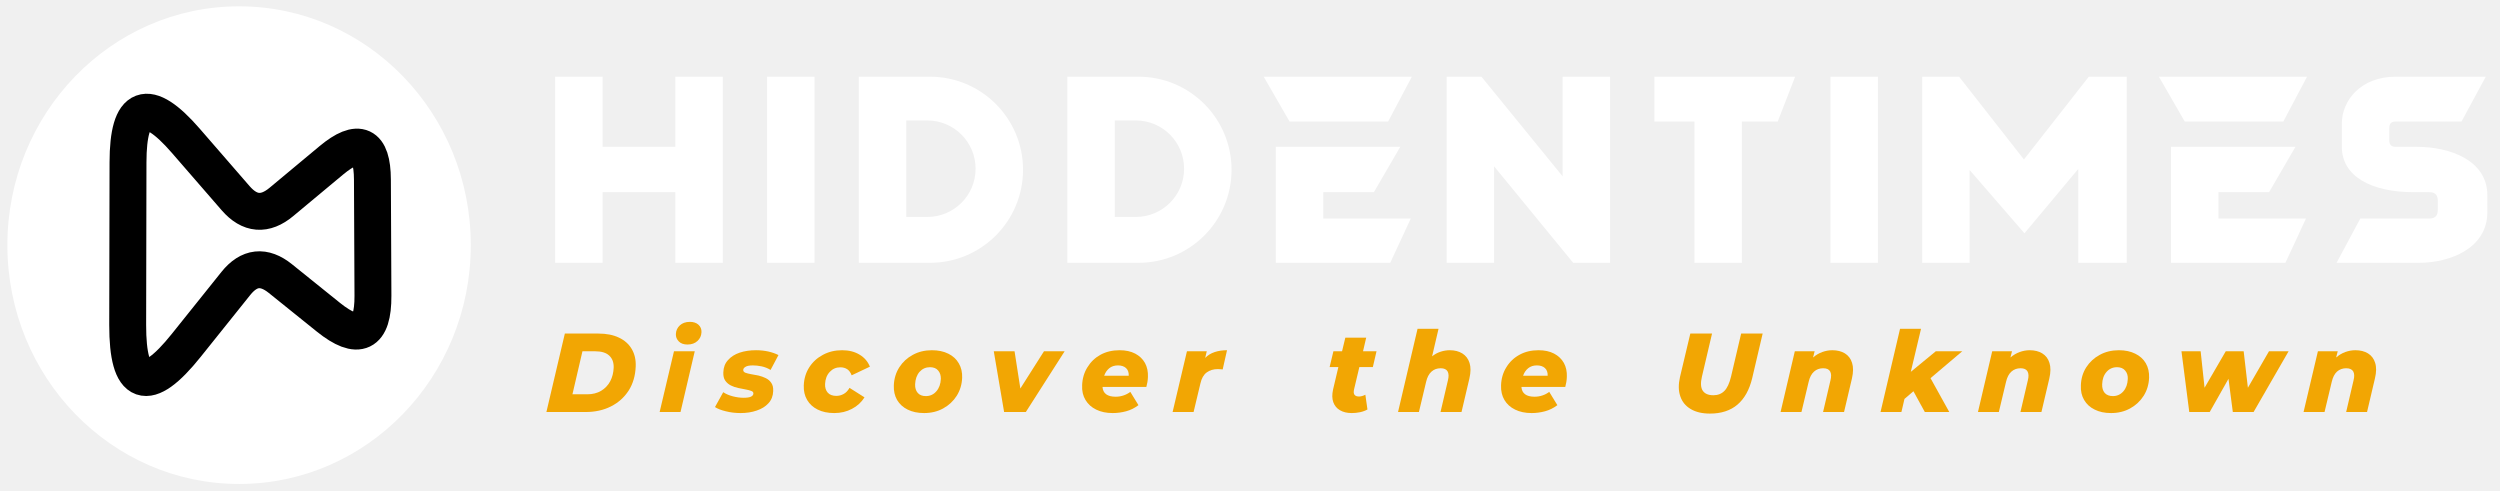
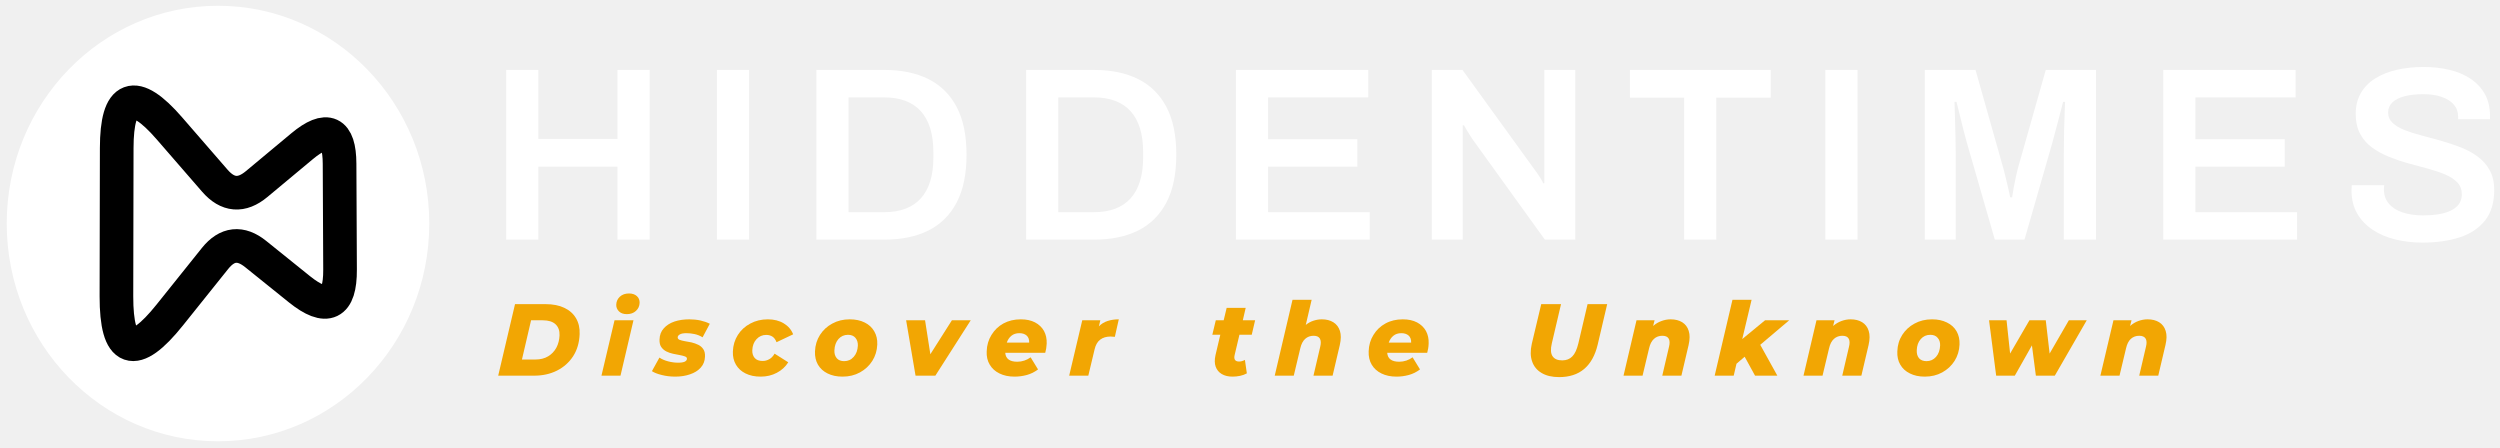
- <svg xmlns="http://www.w3.org/2000/svg" viewBox="0 22.75 2371 465" role="img" aria-label="HiddenTimes" class="ht-logo" part="svg">
+ <svg xmlns="http://www.w3.org/2000/svg" viewBox="0 22.75 2600.36 465" role="img" aria-label="HiddenTimes" class="ht-logo" part="svg">
  <g class="ht-mark" part="mark">
    <ellipse class="ht-circle" part="circle" cx="226.75" cy="255.25" rx="219.75" ry="226.5" fill="#FFFFFF" />
    <path class="ht-symbol" part="symbol" d="M121.4 176.75Q121.5 93.25 176.2 156.25L223.5 210.75Q243.5 233.75 266.9 214.25L314.2 174.85Q353 142.55 353.2 193.05L353.7 303.25Q354 357.75 311.5 323.65L265.9 286.95Q242.5 268.15 223.7 291.55L176.6 350.35Q121 419.85 121.1 330.85Z" fill="none" stroke-width="35" stroke-linejoin="round" stroke-linecap="round" pathLength="1" stroke="#000000" />
  </g>
  <g class="ht-wordmark" part="wordmark" fill="#FFFFFF">
-     <path class="ht-letter" part="letter" style="--i:0" fill-rule="evenodd" d="M526.5 95.5H571.5V162H640.5V95.5H685.5V272H640.5V205H571.5V272H526.5Z" />
-     <path class="ht-letter" part="letter" style="--i:1" fill-rule="evenodd" d="M727.5 95.5H772.5V272H727.5Z" />
-     <path class="ht-letter" part="letter" style="--i:2" fill-rule="evenodd" d="M814.5 95.5H882A88.25 88.25 0 0 1 882 272H814.5ZM859.5 137H879.5A45.75 45.75 0 0 1 879.5 228.5H859.5Z" />
-     <path class="ht-letter" part="letter" style="--i:3" fill-rule="evenodd" d="M1012.25 95.5H1079.75A88.25 88.25 0 0 1 1079.75 272H1012.25ZM1057.25 137H1077.25A45.75 45.75 0 0 1 1077.25 228.5H1057.25Z" />
-     <path class="ht-letter" part="letter" style="--i:4" fill-rule="evenodd" d="M1198.5 95.5H1339L1316.5 138H1223ZM1210 162H1328L1303 205H1255V230H1338L1318.5 272H1210Z" />
-     <path class="ht-letter" part="letter" style="--i:5" fill-rule="evenodd" d="M1372 95.5H1405L1482 190V95.5H1527V272H1492L1417 180.5V272H1372Z" />
-     <path class="ht-letter" part="letter" style="--i:6" fill-rule="evenodd" d="M1569 95.5H1702.5L1686 138H1652V272H1607V138H1569Z" />
-     <path class="ht-letter" part="letter" style="--i:7" fill-rule="evenodd" d="M1736 95.5H1781V272H1736Z" />
-     <path class="ht-letter" part="letter" style="--i:8" fill-rule="evenodd" d="M1823 95.5H1858L1919.5 174L1981 95.5H2017V272H1971V183L1920 244L1868 184V272H1823Z" />
-     <path class="ht-letter" part="letter" style="--i:9" fill-rule="evenodd" d="M2047.5 95.5H2188L2165.5 138H2072ZM2059 162H2177L2152 205H2104V230H2187L2167.5 272H2059Z" />
-     <path class="ht-letter" part="letter" style="--i:10" fill-rule="evenodd" d="M2272 95.5H2357.5L2334.5 138H2272Q2266 138 2266 144V156Q2266 162 2272 162H2292C2324 162 2359 175 2359 208V224C2359 258 2324 272 2294 272H2216L2238.5 230H2304Q2312 230 2312 222V213Q2312 205 2304 205H2289C2249 205 2221 190 2221 162V140C2221 118 2239 95.5 2272 95.5Z" />
+     <path class="ht-letter" part="letter" style="--i:0" fill-rule="evenodd" d="M559.95 272L526.5 272L526.5 95.5L559.95 95.5L559.95 167.28L642.28 167.28L642.28 95.5L675.73 95.5L675.73 272L642.28 272L642.28 196.1L559.95 196.1L559.95 272Z" />
+     <path class="ht-letter" part="letter" style="--i:1" fill-rule="evenodd" d="M779.16 272L745.71 272L745.71 95.5L779.16 95.5L779.16 272Z" />
+     <path class="ht-letter" part="letter" style="--i:2" fill-rule="evenodd" d="M919.91 272L849.15 272L849.15 95.5L919.91 95.5Q946.67 95.5 965.71 105.02Q984.75 114.54 995.04 133.96Q1005.33 153.39 1005.33 183.75L1005.33 183.75Q1005.33 213.85 995.04 233.41Q984.75 252.96 965.71 262.48Q946.67 272 919.91 272L919.91 272ZM882.6 124.06L882.6 243.44L919.91 243.44Q932.26 243.44 941.78 239.84Q951.3 236.24 957.73 229.16Q964.16 222.09 967.51 211.41Q970.85 200.73 970.85 186.58L970.85 186.58L970.85 181.18Q970.85 166.77 967.51 156.09Q964.16 145.41 957.73 138.34Q951.3 131.26 941.78 127.66Q932.26 124.06 919.91 124.06L919.91 124.06L882.6 124.06Z" />
+     <path class="ht-letter" part="letter" style="--i:3" fill-rule="evenodd" d="M1138.09 272L1067.33 272L1067.33 95.5L1138.09 95.5Q1164.85 95.5 1183.89 105.02Q1202.93 114.54 1213.22 133.96Q1223.51 153.39 1223.51 183.75L1223.51 183.75Q1223.51 213.85 1213.22 233.41Q1202.93 252.96 1183.89 262.48Q1164.85 272 1138.09 272L1138.09 272ZM1100.78 124.06L1100.78 243.44L1138.09 243.44Q1150.44 243.44 1159.96 239.84Q1169.48 236.24 1175.91 229.16Q1182.34 222.09 1185.69 211.41Q1189.03 200.73 1189.03 186.58L1189.03 186.58L1189.03 181.18Q1189.03 166.77 1185.69 156.09Q1182.34 145.41 1175.91 138.34Q1169.48 131.26 1159.96 127.66Q1150.44 124.06 1138.09 124.06L1138.09 124.06L1100.78 124.06Z" />
+     <path class="ht-letter" part="letter" style="--i:4" fill-rule="evenodd" d="M1424.72 272L1285.52 272L1285.52 95.5L1423.17 95.5L1423.17 124.06L1318.97 124.06L1318.97 167.54L1411.85 167.54L1411.85 196.1L1318.97 196.1L1318.97 243.44L1424.72 243.44L1424.72 272Z" />
+     <path class="ht-letter" part="letter" style="--i:5" fill-rule="evenodd" d="M1521.46 272L1489.29 272L1489.29 95.5L1521.2 95.5L1596.58 199.7Q1597.87 201.25 1599.67 203.95Q1601.47 206.65 1603.02 209.22Q1604.56 211.79 1605.07 213.34L1605.07 213.34L1606.36 213.34Q1606.36 209.74 1606.36 206.39Q1606.36 203.05 1606.36 199.7L1606.36 199.7L1606.36 95.5L1638.52 95.5L1638.52 272L1606.87 272L1531.23 167.03Q1529.17 163.94 1526.47 159.44Q1523.77 154.93 1522.74 153.13L1522.74 153.13L1521.46 153.13Q1521.46 156.48 1521.46 159.95Q1521.46 163.42 1521.46 167.03L1521.46 167.03L1521.46 272Z" />
+     <path class="ht-letter" part="letter" style="--i:6" fill-rule="evenodd" d="M1785.19 272L1751.74 272L1751.74 124.32L1695.39 124.32L1695.39 95.5L1841.79 95.5L1841.79 124.32L1785.19 124.32L1785.19 272Z" />
+     <path class="ht-letter" part="letter" style="--i:7" fill-rule="evenodd" d="M1932.09 272L1898.64 272L1898.64 95.5L1932.09 95.5L1932.09 272Z" />
+     <path class="ht-letter" part="letter" style="--i:8" fill-rule="evenodd" d="M2034.25 272L2002.08 272L2002.08 95.5L2054.83 95.5L2082.62 193.78Q2084.16 198.93 2085.7 205.36Q2087.25 211.79 2088.66 217.71Q2090.08 223.63 2090.85 228L2090.85 228L2092.91 228Q2093.42 224.14 2094.45 218.48Q2095.48 212.82 2096.89 206.26Q2098.31 199.7 2100.11 193.53L2100.11 193.53L2127.9 95.5L2180.13 95.5L2180.13 272L2146.68 272L2146.68 182.72Q2146.68 170.89 2146.94 159.05Q2147.19 147.22 2147.58 138.72Q2147.97 130.23 2147.97 128.69L2147.97 128.69L2145.91 128.69Q2145.39 131.01 2143.34 138.72Q2141.28 146.44 2138.96 155.45Q2136.65 164.45 2134.84 170.89L2134.84 170.89L2105.77 272L2074.9 272L2045.82 171.14Q2044.28 165.74 2042.35 158.15Q2040.42 150.56 2038.49 142.58Q2036.56 134.61 2035.02 128.69L2035.02 128.69L2032.96 128.69Q2033.22 135.64 2033.47 145.29Q2033.73 154.93 2033.99 164.84Q2034.25 174.74 2034.25 182.72L2034.25 182.72L2034.25 272Z" />
+     <path class="ht-letter" part="letter" style="--i:9" fill-rule="evenodd" d="M2389.3 272L2250.1 272L2250.1 95.5L2387.75 95.5L2387.75 124.06L2283.55 124.06L2283.55 167.54L2376.43 167.54L2376.43 196.1L2283.55 196.1L2283.55 243.44L2389.3 243.44L2389.3 272Z" />
+     <path class="ht-letter" part="letter" style="--i:10" fill-rule="evenodd" d="M2519.75 275.09L2519.75 275.09Q2505.08 275.09 2491.71 271.87Q2478.33 268.66 2468.03 261.84Q2457.74 255.02 2451.83 244.86Q2445.91 234.69 2445.91 220.8L2445.91 220.8Q2445.91 219.26 2446.04 217.71Q2446.17 216.17 2446.17 215.4L2446.17 215.4L2479.87 215.4Q2479.87 215.91 2479.74 217.33Q2479.61 218.74 2479.61 219.77L2479.61 219.77Q2479.61 228.26 2484.5 234.31Q2489.39 240.35 2498.65 243.57Q2507.91 246.79 2520.52 246.79L2520.52 246.79Q2529.01 246.79 2535.57 245.76Q2542.13 244.73 2546.89 242.8Q2551.65 240.87 2554.74 238.17Q2557.83 235.47 2559.24 232.12Q2560.66 228.78 2560.66 224.92L2560.66 224.92Q2560.66 217.45 2556.03 212.57Q2551.4 207.68 2543.55 204.33Q2535.7 200.99 2525.8 198.29Q2515.89 195.59 2505.47 192.76Q2495.05 189.92 2485.14 185.94Q2475.24 181.95 2467.39 176.29Q2459.54 170.63 2454.91 162.01Q2450.28 153.39 2450.28 141.3L2450.28 141.3Q2450.28 128.95 2455.56 119.69Q2460.83 110.42 2470.48 104.38Q2480.13 98.33 2492.99 95.37Q2505.86 92.41 2521.04 92.41L2521.04 92.41Q2535.19 92.41 2547.67 95.37Q2560.14 98.33 2569.66 104.63Q2579.18 110.94 2584.59 120.59Q2589.99 130.23 2589.99 143.61L2589.99 143.61L2589.99 146.7L2556.8 146.7L2556.8 144.13Q2556.8 136.67 2552.3 131.52Q2547.79 126.37 2539.69 123.54Q2531.59 120.71 2520.78 120.71L2520.78 120.71Q2509.2 120.71 2500.97 122.9Q2492.73 125.09 2488.36 129.33Q2483.99 133.58 2483.99 139.75L2483.99 139.75Q2483.99 146.19 2488.62 150.56Q2493.25 154.93 2501.1 158.02Q2508.94 161.11 2518.85 163.68Q2528.75 166.25 2539.18 169.21Q2549.6 172.17 2559.5 176.03Q2569.41 179.89 2577.25 185.68Q2585.1 191.47 2589.73 199.96Q2594.36 208.45 2594.36 220.28L2594.36 220.28Q2594.36 240.1 2584.72 252.19Q2575.07 264.28 2558.21 269.68Q2541.36 275.09 2519.75 275.09Z" />
  </g>
  <g class="ht-tagline" part="tagline" fill="#F2A603">
    <path class="ht-tagline-letter" part="tagline-letter" style="--i:0" d="M555.6 413.5L518.2 413.5L535.7 339.1L567.5 339.1Q578.9 339.1 586.9 342.9Q595 346.7 599.1 353.7Q603.3 360.8 602.9 370.3L602.9 370.3Q602.4 383.5 596.2 393.2Q589.9 402.9 579.4 408.2Q568.9 413.5 555.6 413.5L555.6 413.5ZM552.4 355.9L542.9 396.7L556.9 396.7Q564.6 396.7 570.1 393.4Q575.6 390.1 578.7 384.4Q581.7 378.7 582 371.6L582 371.6Q582.3 364.2 577.8 360Q573.4 355.9 564.5 355.9L564.5 355.9L552.4 355.9Z" />
    <path class="ht-tagline-letter" part="tagline-letter" style="--i:1" d="M645.4 413.5L625.6 413.5L639.2 355.9L658.9 355.9L645.4 413.5ZM652 349.5L652 349.5Q646.7 349.5 643.8 346.6Q640.8 343.6 641 339.5L641 339.5Q641.2 334.6 644.8 331.3Q648.4 328 654.3 328L654.3 328Q659.5 328 662.5 330.8Q665.4 333.5 665.3 337.7L665.3 337.7Q665.1 342.9 661.4 346.2Q657.8 349.5 652 349.5Z" />
    <path class="ht-tagline-letter" part="tagline-letter" style="--i:2" d="M702.4 414.5L702.4 414.5Q694.9 414.5 688.3 412.8Q681.7 411.2 678.1 408.8L678.1 408.8L685.9 394.7Q689.6 397.2 694.9 398.6Q700.3 400 705.3 400L705.3 400Q710.1 400 712.3 398.9Q714.5 397.8 714.5 395.9L714.5 395.9Q714.6 394.3 712.5 393.5Q710.4 392.7 707.1 392.1Q703.7 391.5 700 390.7Q696.3 389.9 693.1 388.3Q689.8 386.6 687.8 383.7Q685.8 380.8 686 375.9L686 375.9Q686.2 368.9 690.4 364.3Q694.5 359.6 701.5 357.2Q708.4 354.9 717 354.9L717 354.9Q723 354.9 728.6 356.1Q734.2 357.4 738.3 359.5L738.3 359.5L730.8 373.6Q726.7 371.1 722.3 370.2Q717.9 369.3 714.1 369.3L714.1 369.3Q709.2 369.3 707.1 370.6Q704.9 371.9 704.9 373.6L704.9 373.6Q704.8 375.3 706.8 376.2Q708.9 377 712.2 377.6Q715.5 378.1 719.3 378.9Q723 379.8 726.3 381.4Q729.6 383 731.5 385.9Q733.5 388.7 733.3 393.6L733.3 393.6Q733.1 400.5 728.8 405.2Q724.6 409.8 717.7 412.1Q710.8 414.5 702.4 414.5Z" />
    <path class="ht-tagline-letter" part="tagline-letter" style="--i:3" d="M791.2 414.5L791.2 414.5Q782.1 414.5 775.5 411.2Q769 408 765.5 402.1Q762 396.2 762.3 388.2L762.3 388.2Q762.7 378.6 767.5 371.1Q772.3 363.6 780.4 359.3Q788.5 354.9 798.7 354.9L798.7 354.9Q808.3 354.9 815.2 359.1Q822.1 363.2 825 370.5L825 370.5L807.7 378.7Q806.2 374.7 803.5 372.9Q800.7 371.1 797 371.1L797 371.1Q791 371.1 786.9 375.5Q782.8 379.9 782.5 387L782.5 387Q782.3 392 785 395.1Q787.7 398.2 793.2 398.2L793.2 398.2Q796.9 398.2 800.1 396.4Q803.3 394.7 805.7 390.6L805.7 390.6L819.9 399.6Q815.5 406.6 808 410.5Q800.5 414.5 791.2 414.5Z" />
    <path class="ht-tagline-letter" part="tagline-letter" style="--i:4" d="M876.4 414.5L876.4 414.5Q867.4 414.5 860.8 411.2Q854.3 408 850.8 402.1Q847.4 396.2 847.7 388.2L847.7 388.2Q848.1 378.6 852.9 371.1Q857.7 363.6 865.7 359.3Q873.7 354.9 883.8 354.9L883.8 354.9Q892.8 354.9 899.4 358.2Q905.9 361.4 909.3 367.3Q912.8 373.2 912.5 381.1L912.5 381.1Q912.1 390.6 907.3 398.2Q902.5 405.7 894.5 410.1Q886.5 414.5 876.4 414.5ZM878.1 398.4L878.1 398.4Q884.1 398.4 888 393.9Q892 389.4 892.3 382.1L892.3 382.1Q892.4 377.3 889.8 374.2Q887.2 371 882 371L882 371Q876.1 371 872.1 375.4Q868.2 379.9 867.9 387.2L867.9 387.2Q867.7 392.3 870.4 395.4Q873 398.4 878.1 398.4Z" />
    <path class="ht-tagline-letter" part="tagline-letter" style="--i:5" d="M972.9 413.5L952.3 413.5L942.5 355.9L962.2 355.9L967.7 391.2L990.1 355.9L1009.7 355.9L972.9 413.5Z" />
    <path class="ht-tagline-letter" part="tagline-letter" style="--i:6" d="M1055.3 414.5L1055.3 414.5Q1046.2 414.5 1039.6 411.2Q1033 408 1029.5 402.1Q1025.9 396.2 1026.3 388.2L1026.3 388.2Q1026.6 378.6 1031.3 371.1Q1035.9 363.5 1043.7 359.2Q1051.6 354.9 1061.8 354.9L1061.8 354.9Q1070.5 354.9 1076.6 358.1Q1082.7 361.3 1085.9 367Q1089 372.7 1088.7 380.2L1088.7 380.2Q1088.6 382.8 1088.2 385.2Q1087.8 387.6 1087.2 389.7L1087.2 389.7L1045.6 389.7Q1046.3 399 1058.1 399L1058.1 399Q1061.9 399 1065.5 397.8Q1069.1 396.6 1072 394.4L1072 394.4L1079.7 407Q1074.3 411.1 1068 412.8Q1061.7 414.5 1055.3 414.5ZM1047.2 379.1L1047.2 379.1L1070.5 379.1Q1070.7 374.4 1067.9 371.8Q1065.1 369.3 1060.3 369.3L1060.3 369.3Q1055.3 369.3 1052 372Q1048.7 374.7 1047.2 379.1Z" />
    <path class="ht-tagline-letter" part="tagline-letter" style="--i:7" d="M1132 413.5L1112.1 413.5L1125.7 355.9L1144.5 355.9L1143 362.2Q1146.8 358.3 1152.1 356.6Q1157.4 354.9 1163.7 354.9L1163.7 354.9L1159.6 373.1Q1157.2 372.8 1155.1 372.8L1155.1 372.8Q1148.6 372.8 1144.4 376Q1140.1 379.2 1138.5 386.3L1138.5 386.3L1132 413.5Z" />
    <path class="ht-tagline-letter" part="tagline-letter" style="--i:8" d="M1282 414.5L1282 414.5Q1275.3 414.5 1270.8 411.8Q1266.3 409.2 1264.5 404.2Q1262.7 399.2 1264.3 392.1L1264.3 392.1L1269.3 370.9L1261 370.9L1264.6 355.9L1272.8 355.9L1275.9 343L1295.7 343L1292.7 355.9L1305.5 355.9L1302 370.9L1289.2 370.9L1284.2 392Q1282.6 398.8 1288.9 398.8L1288.9 398.8Q1291.7 398.8 1294.9 397.1L1294.9 397.1L1296.9 411.1Q1293.7 412.9 1289.8 413.7Q1285.9 414.5 1282 414.5Z" />
    <path class="ht-tagline-letter" part="tagline-letter" style="--i:9" d="M1374.9 354.9L1374.9 354.9Q1381.9 354.9 1386.8 357.9Q1391.8 361 1393.7 366.9Q1395.6 372.8 1393.6 381.6L1393.6 381.6L1386.1 413.5L1366.2 413.5L1373.2 383.5Q1374.6 378 1372.9 375Q1371.2 372 1366.3 372L1366.3 372Q1361.2 372 1357.6 375.2Q1354 378.4 1352.5 385L1352.5 385L1345.7 413.5L1325.9 413.5L1344.4 334.6L1364.3 334.6L1358.2 360.7Q1361.9 357.7 1366.3 356.3Q1370.6 354.9 1374.9 354.9Z" />
    <path class="ht-tagline-letter" part="tagline-letter" style="--i:10" d="M1452.6 414.5L1452.6 414.5Q1443.5 414.5 1436.9 411.2Q1430.3 408 1426.8 402.1Q1423.3 396.2 1423.6 388.2L1423.6 388.2Q1423.9 378.6 1428.6 371.1Q1433.2 363.5 1441.1 359.2Q1448.9 354.9 1459.1 354.9L1459.1 354.9Q1467.8 354.9 1473.9 358.1Q1480 361.3 1483.2 367Q1486.3 372.7 1486 380.2L1486 380.2Q1485.9 382.8 1485.5 385.2Q1485.1 387.6 1484.5 389.7L1484.5 389.7L1442.9 389.7Q1443.6 399 1455.4 399L1455.4 399Q1459.2 399 1462.8 397.8Q1466.4 396.6 1469.3 394.4L1469.3 394.4L1477 407Q1471.6 411.1 1465.3 412.8Q1459 414.5 1452.6 414.5ZM1444.5 379.1L1444.5 379.1L1467.8 379.1Q1468 374.4 1465.2 371.8Q1462.4 369.3 1457.6 369.3L1457.6 369.3Q1452.6 369.3 1449.3 372Q1446 374.7 1444.5 379.1Z" />
    <path class="ht-tagline-letter" part="tagline-letter" style="--i:11" d="M1621.7 415L1621.7 415Q1610.7 415 1603.5 410.7Q1596.2 406.4 1593.6 398.6Q1590.9 390.9 1593.3 380.3L1593.3 380.3L1603.1 339.1L1623.7 339.1L1614.1 380Q1612 389 1614.9 393.3Q1617.8 397.6 1624.9 397.6L1624.9 397.6Q1631.4 397.6 1635.4 393.5Q1639.4 389.5 1641.7 380L1641.7 380L1651.3 339.1L1671.7 339.1L1661.8 381.3Q1657.8 398 1647.8 406.5Q1637.8 415 1621.7 415Z" />
    <path class="ht-tagline-letter" part="tagline-letter" style="--i:12" d="M1737.7 354.9L1737.7 354.9Q1744.8 354.9 1749.7 357.9Q1754.7 361 1756.5 366.9Q1758.4 372.8 1756.4 381.6L1756.4 381.6L1748.9 413.5L1729 413.5L1736 383.5Q1737.4 378 1735.7 375Q1734 372 1729.1 372L1729.1 372Q1723.9 372 1720.4 375.2Q1716.8 378.4 1715.3 385L1715.3 385L1708.5 413.5L1688.7 413.5L1702.2 355.9L1721 355.9L1719.5 361.8Q1723.5 358.3 1728.3 356.6Q1733 354.9 1737.7 354.9Z" />
    <path class="ht-tagline-letter" part="tagline-letter" style="--i:13" d="M1803.3 413.5L1783.5 413.5L1802 334.6L1821.9 334.6L1812.2 375.4L1835.9 355.9L1861 355.9L1830.9 381.4L1848.7 413.5L1825.5 413.5L1814.7 393.8L1806.2 401.1L1803.3 413.5Z" />
    <path class="ht-tagline-letter" part="tagline-letter" style="--i:14" d="M1924.9 354.9L1924.9 354.9Q1932 354.9 1936.9 357.9Q1941.9 361 1943.7 366.9Q1945.6 372.8 1943.6 381.6L1943.6 381.6L1936.1 413.5L1916.2 413.5L1923.2 383.5Q1924.6 378 1922.9 375Q1921.2 372 1916.3 372L1916.3 372Q1911.2 372 1907.6 375.2Q1904 378.4 1902.5 385L1902.5 385L1895.7 413.5L1875.9 413.5L1889.4 355.9L1908.2 355.9L1906.7 361.8Q1910.8 358.3 1915.5 356.6Q1920.2 354.9 1924.9 354.9Z" />
    <path class="ht-tagline-letter" part="tagline-letter" style="--i:15" d="M2002.1 414.5L2002.1 414.5Q1993.1 414.5 1986.6 411.2Q1980 408 1976.6 402.1Q1973.1 396.2 1973.5 388.2L1973.5 388.2Q1973.8 378.6 1978.6 371.1Q1983.4 363.6 1991.4 359.3Q1999.4 354.9 2009.6 354.9L2009.6 354.9Q2018.5 354.9 2025.1 358.2Q2031.7 361.4 2035.1 367.3Q2038.5 373.2 2038.2 381.1L2038.2 381.1Q2037.8 390.6 2033 398.2Q2028.2 405.7 2020.2 410.1Q2012.2 414.5 2002.1 414.5ZM2003.9 398.4L2003.9 398.4Q2009.8 398.4 2013.8 393.9Q2017.7 389.4 2018 382.1L2018 382.1Q2018.2 377.3 2015.5 374.2Q2012.9 371 2007.8 371L2007.8 371Q2001.8 371 1997.9 375.4Q1993.9 379.9 1993.7 387.2L1993.7 387.2Q1993.5 392.3 1996.1 395.4Q1998.8 398.4 2003.9 398.4Z" />
    <path class="ht-tagline-letter" part="tagline-letter" style="--i:16" d="M2095.7 413.5L2076.3 413.5L2068.9 355.9L2087.1 355.9L2090.8 390.5L2110.9 355.9L2127.9 355.9L2131.9 390.5L2151.9 355.9L2170.5 355.9L2137.3 413.5L2117.6 413.5L2113.5 382L2095.7 413.5Z" />
    <path class="ht-tagline-letter" part="tagline-letter" style="--i:17" d="M2233.8 354.9L2233.8 354.9Q2240.9 354.9 2245.8 357.9Q2250.8 361 2252.6 366.9Q2254.5 372.8 2252.4 381.6L2252.4 381.6L2244.9 413.5L2225.1 413.5L2232.1 383.5Q2233.5 378 2231.8 375Q2230 372 2225.1 372L2225.1 372Q2220 372 2216.4 375.2Q2212.9 378.4 2211.4 385L2211.4 385L2204.6 413.5L2184.7 413.5L2198.3 355.9L2217.1 355.9L2215.6 361.8Q2219.6 358.3 2224.3 356.6Q2229.1 354.9 2233.8 354.9Z" />
  </g>
</svg>
